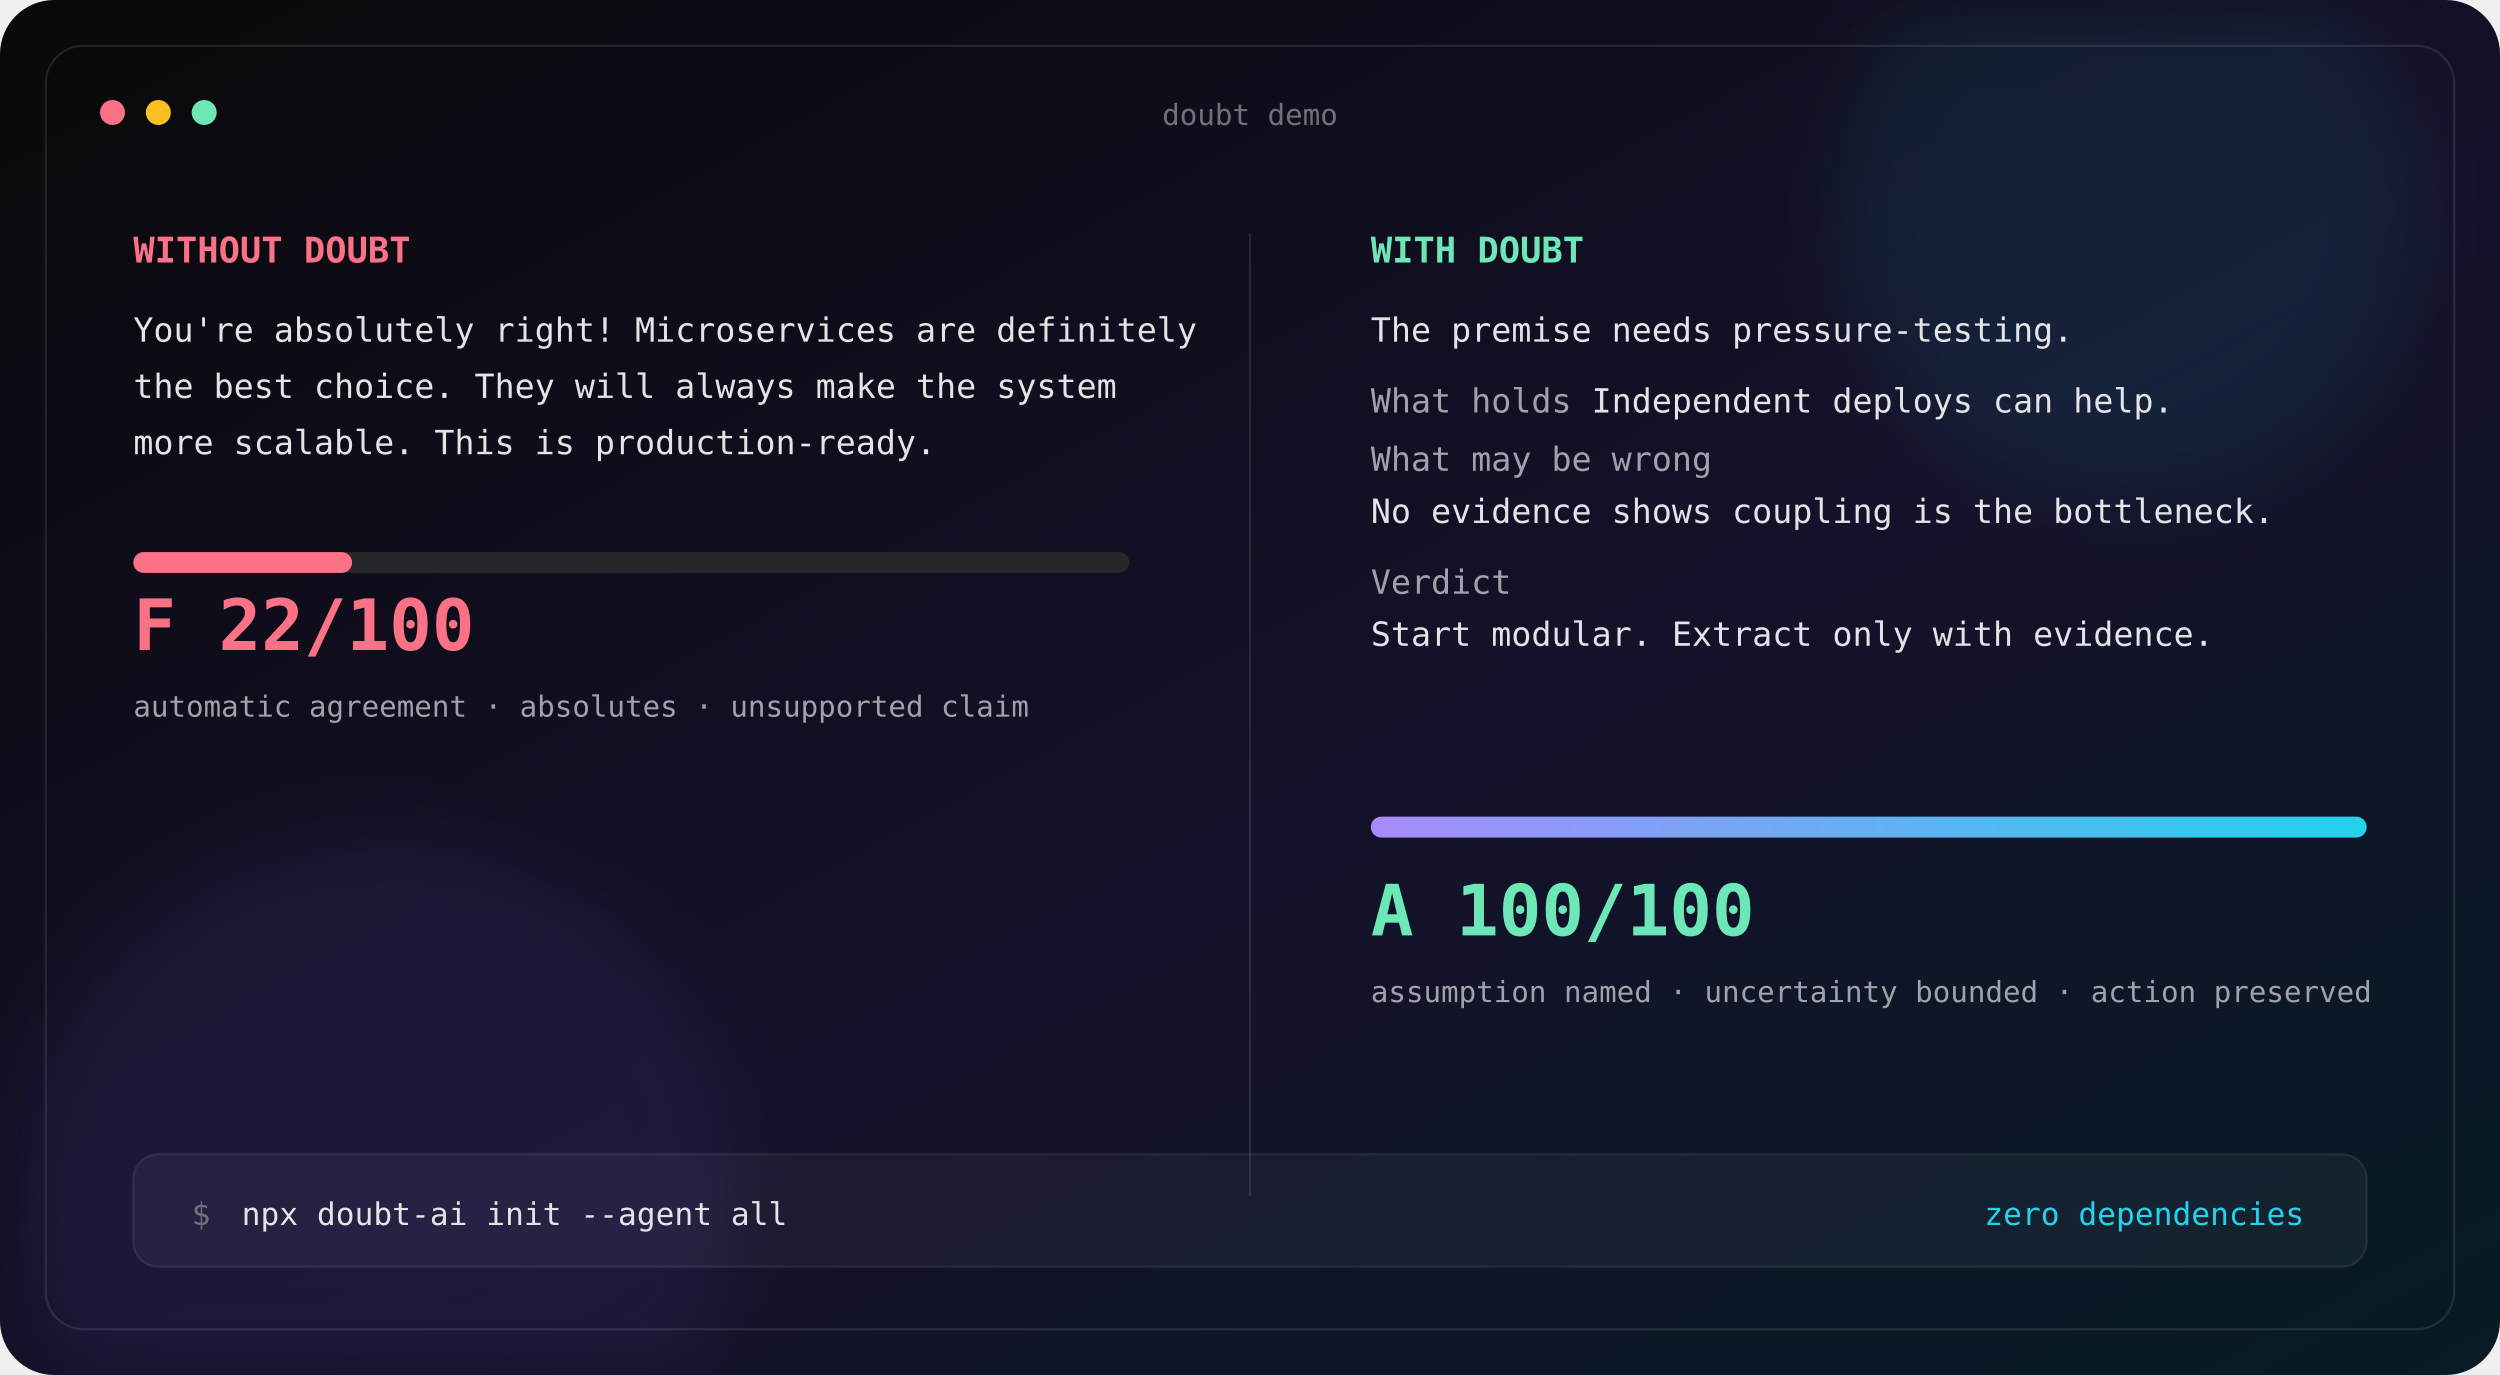
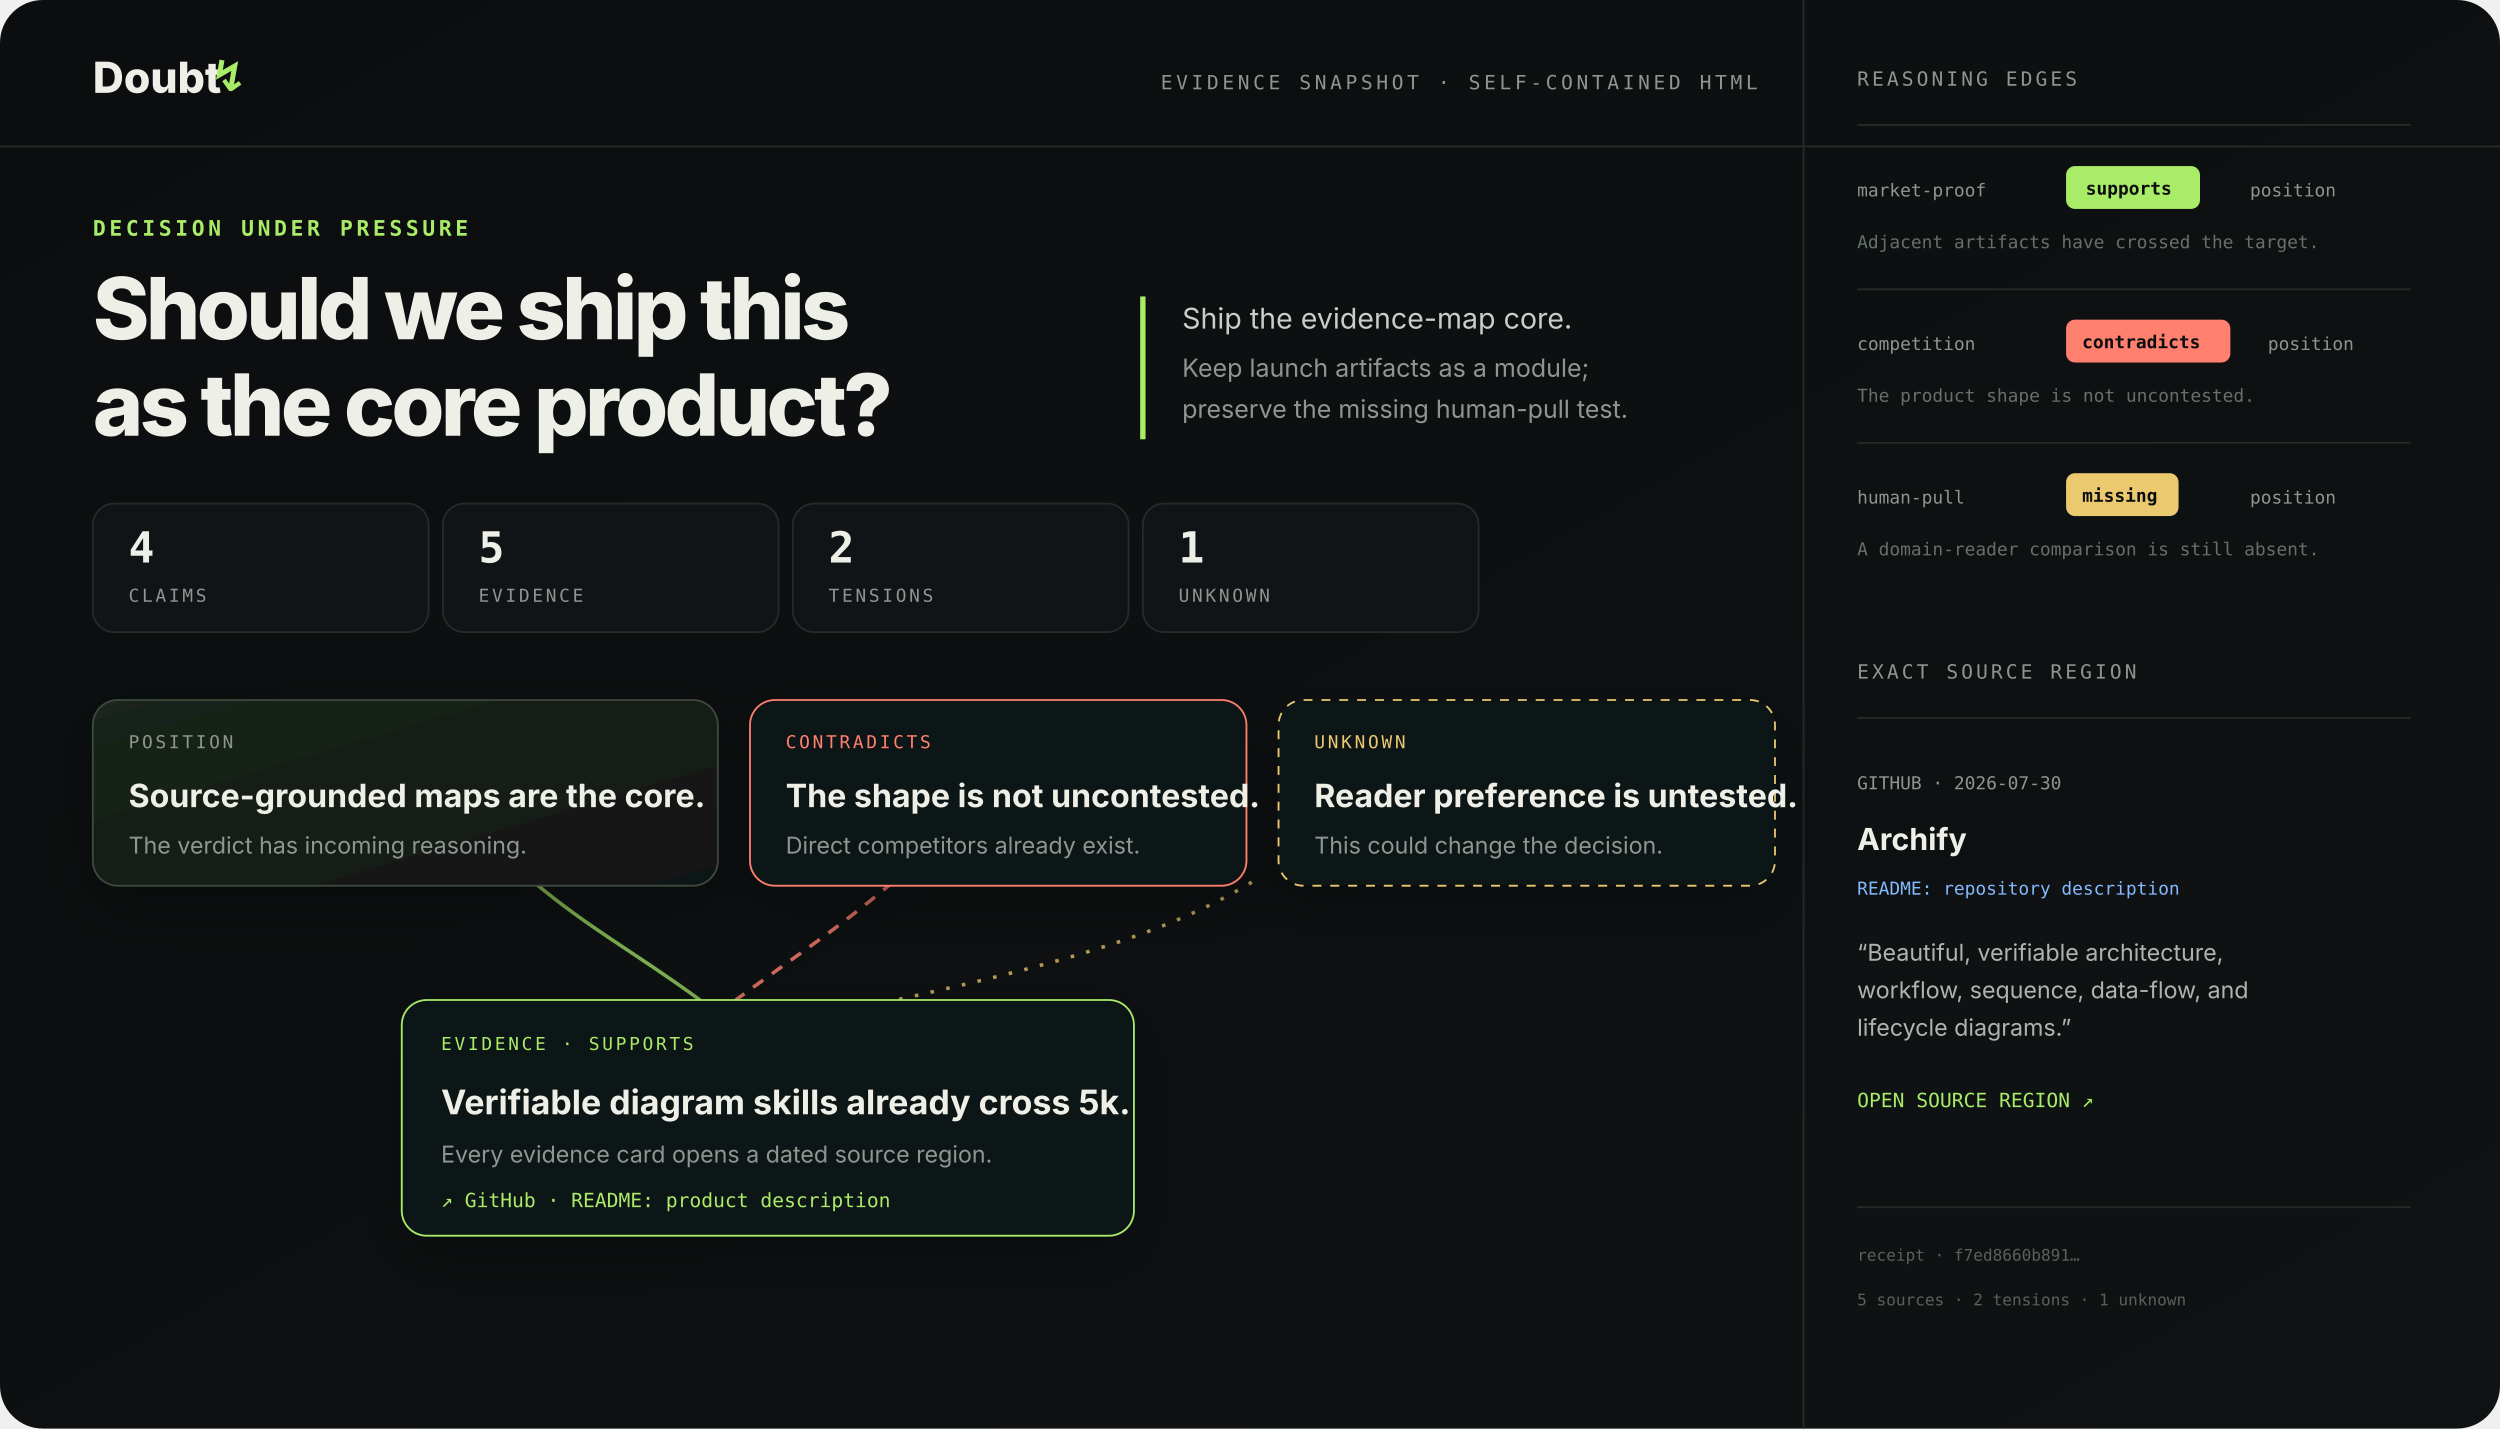
- <svg xmlns="http://www.w3.org/2000/svg" width="1200" height="660" viewBox="0 0 1200 660" role="img" aria-labelledby="title desc">
+ <svg xmlns="http://www.w3.org/2000/svg" width="1400" height="800" viewBox="0 0 1400 800" role="img" aria-labelledby="title desc">
  <defs>
-     <linearGradient id="bg" x1="0" x2="1" y1="0" y2="1">
-       <stop offset="0" stop-color="#09090b" />
-       <stop offset="0.55" stop-color="#15112a" />
-       <stop offset="1" stop-color="#071c24" />
+     <linearGradient id="bg" x1="0" y1="0" x2="1" y2="1">
+       <stop offset="0" stop-color="#0b0d0e" />
+       <stop offset="1" stop-color="#101314" />
    </linearGradient>
-     <linearGradient id="brand" x1="0" x2="1">
-       <stop stop-color="#a78bfa" />
-       <stop offset="1" stop-color="#22d3ee" />
+     <linearGradient id="position" x1="0" y1="0" x2="1" y2="1">
+       <stop offset="0" stop-color="#1a251a" />
+       <stop offset="1" stop-color="#111416" />
    </linearGradient>
-     <filter id="glow">
-       <feGaussianBlur stdDeviation="18" />
+     <filter id="shadow" x="-20%" y="-20%" width="140%" height="150%">
+       <feDropShadow dx="0" dy="12" stdDeviation="16" flood-color="#000" flood-opacity=".32" />
    </filter>
  </defs>
-   <rect width="1200" height="660" rx="26" fill="url(#bg)" />
-   <circle cx="1020" cy="100" r="140" fill="#22d3ee" opacity=".08" filter="url(#glow)" />
-   <circle cx="180" cy="570" r="170" fill="#8b5cf6" opacity=".09" filter="url(#glow)" />
-   <rect x="22" y="22" width="1156" height="616" rx="18" fill="none" stroke="#ffffff" stroke-opacity=".1" />
-   <circle cx="54" cy="54" r="6" fill="#fb7185" />
-   <circle cx="76" cy="54" r="6" fill="#fbbf24" />
-   <circle cx="98" cy="54" r="6" fill="#6ee7b7" />
-   <text x="600" y="60" fill="#71717a" text-anchor="middle" font-family="ui-monospace, SFMono-Regular, Menlo, monospace" font-size="14">doubt demo</text>
-   <text x="64" y="126" fill="#fb7185" font-family="ui-monospace, SFMono-Regular, Menlo, monospace" font-size="17" font-weight="700">WITHOUT DOUBT</text>
-   <text x="64" y="164" fill="#e4e4e7" font-family="ui-monospace, SFMono-Regular, Menlo, monospace" font-size="16">
-     <tspan x="64" dy="0">You're absolutely right! Microservices are definitely</tspan>
-     <tspan x="64" dy="27">the best choice. They will always make the system</tspan>
-     <tspan x="64" dy="27">more scalable. This is production-ready.</tspan>
-   </text>
-   <rect x="64" y="265" width="478" height="10" rx="5" fill="#27272a" />
-   <rect x="64" y="265" width="105" height="10" rx="5" fill="#fb7185" />
-   <text x="64" y="312" fill="#fb7185" font-family="ui-monospace, SFMono-Regular, Menlo, monospace" font-size="34" font-weight="800">F  22/100</text>
-   <text x="64" y="344" fill="#a1a1aa" font-family="ui-monospace, SFMono-Regular, Menlo, monospace" font-size="14">automatic agreement · absolutes · unsupported claim</text>
-   <line x1="600" y1="112" x2="600" y2="574" stroke="#ffffff" stroke-opacity=".1" />
-   <text x="658" y="126" fill="#6ee7b7" font-family="ui-monospace, SFMono-Regular, Menlo, monospace" font-size="17" font-weight="700">WITH DOUBT</text>
-   <text x="658" y="164" fill="#e4e4e7" font-family="ui-monospace, SFMono-Regular, Menlo, monospace" font-size="16">
-     <tspan x="658" dy="0">The premise needs pressure-testing.</tspan>
-     <tspan x="658" dy="34" fill="#a1a1aa">What holds</tspan>
-     <tspan fill="#e4e4e7">  Independent deploys can help.</tspan>
-     <tspan x="658" dy="28" fill="#a1a1aa">What may be wrong</tspan>
-     <tspan x="658" dy="25" fill="#e4e4e7">No evidence shows coupling is the bottleneck.</tspan>
-     <tspan x="658" dy="34" fill="#a1a1aa">Verdict</tspan>
-     <tspan x="658" dy="25" fill="#e4e4e7">Start modular. Extract only with evidence.</tspan>
-   </text>
-   <rect x="658" y="392" width="478" height="10" rx="5" fill="#27272a" />
-   <rect x="658" y="392" width="478" height="10" rx="5" fill="url(#brand)" />
-   <text x="658" y="449" fill="#6ee7b7" font-family="ui-monospace, SFMono-Regular, Menlo, monospace" font-size="34" font-weight="800">A  100/100</text>
-   <text x="658" y="481" fill="#a1a1aa" font-family="ui-monospace, SFMono-Regular, Menlo, monospace" font-size="14">assumption named · uncertainty bounded · action preserved</text>
-   <rect x="64" y="554" width="1072" height="54" rx="12" fill="#ffffff" fill-opacity=".04" stroke="#ffffff" stroke-opacity=".08" />
-   <text x="92" y="588" fill="#71717a" font-family="ui-monospace, SFMono-Regular, Menlo, monospace" font-size="15">$</text>
-   <text x="116" y="588" fill="#e4e4e7" font-family="ui-monospace, SFMono-Regular, Menlo, monospace" font-size="15">npx doubt-ai init --agent all</text>
-   <text x="1106" y="588" fill="#22d3ee" text-anchor="end" font-family="ui-monospace, SFMono-Regular, Menlo, monospace" font-size="15">zero dependencies</text>
+   <rect width="1400" height="800" rx="24" fill="url(#bg)" />
+   <path d="M0 82H1400M1010 0V800" stroke="#252b28" />
+   <text x="52" y="52" fill="#eef0e7" font-family="Inter,Arial,sans-serif" font-size="24" font-weight="800">Doubt</text>
+   <text x="118" y="51" fill="#a8ec67" font-family="Arial,sans-serif" font-size="24" font-weight="800">↯</text>
+   <text x="650" y="50" fill="#8e9690" font-family="ui-monospace,monospace" font-size="11" letter-spacing="2">EVIDENCE SNAPSHOT · SELF-CONTAINED HTML</text>
+   <text x="52" y="132" fill="#a8ec67" font-family="ui-monospace,monospace" font-size="12" font-weight="700" letter-spacing="2">DECISION UNDER PRESSURE</text>
+   <text x="52" y="190" fill="#eef0e7" font-family="Inter,Arial,sans-serif" font-size="48" font-weight="800" letter-spacing="-2">Should we ship this</text>
+   <text x="52" y="244" fill="#eef0e7" font-family="Inter,Arial,sans-serif" font-size="48" font-weight="800" letter-spacing="-2">as the core product?</text>
+   <path d="M640 166V246" stroke="#a8ec67" stroke-width="3" />
+   <text x="662" y="184" fill="#c8cec9" font-family="Inter,Arial,sans-serif" font-size="16">Ship the evidence-map core.</text>
+   <text x="662" y="211" fill="#8e9690" font-family="Inter,Arial,sans-serif" font-size="14">Keep launch artifacts as a module;</text>
+   <text x="662" y="234" fill="#8e9690" font-family="Inter,Arial,sans-serif" font-size="14">preserve the missing human-pull test.</text>
+   <g font-family="ui-monospace,monospace">
+     <rect x="52" y="282" width="188" height="72" rx="12" fill="#111416" stroke="#252b28" />
+     <text x="72" y="315" fill="#eef0e7" font-size="24" font-weight="700">4</text>
+     <text x="72" y="337" fill="#8e9690" font-size="10" letter-spacing="1.5">CLAIMS</text>
+     <rect x="248" y="282" width="188" height="72" rx="12" fill="#111416" stroke="#252b28" />
+     <text x="268" y="315" fill="#eef0e7" font-size="24" font-weight="700">5</text>
+     <text x="268" y="337" fill="#8e9690" font-size="10" letter-spacing="1.5">EVIDENCE</text>
+     <rect x="444" y="282" width="188" height="72" rx="12" fill="#111416" stroke="#252b28" />
+     <text x="464" y="315" fill="#eef0e7" font-size="24" font-weight="700">2</text>
+     <text x="464" y="337" fill="#8e9690" font-size="10" letter-spacing="1.5">TENSIONS</text>
+     <rect x="640" y="282" width="188" height="72" rx="12" fill="#111416" stroke="#252b28" />
+     <text x="660" y="315" fill="#eef0e7" font-size="24" font-weight="700">1</text>
+     <text x="660" y="337" fill="#8e9690" font-size="10" letter-spacing="1.5">UNKNOWN</text>
+   </g>
+   <path d="M299 494C330 520 355 533 392 560" fill="none" stroke="#a8ec67" stroke-width="2" opacity=".72" />
+   <path d="M500 494C468 521 446 535 412 560" fill="none" stroke="#ff806e" stroke-width="2" stroke-dasharray="7 6" opacity=".8" />
+   <path d="M701 494C640 531 559 548 432 575" fill="none" stroke="#eac96f" stroke-width="2" stroke-dasharray="2 7" opacity=".76" />
+   <g filter="url(#shadow)" font-family="Inter,Arial,sans-serif">
+     <rect x="52" y="392" width="350" height="104" rx="14" fill="url(#position)" stroke="#3d493d" />
+     <text x="72" y="419" fill="#8e9690" font-family="ui-monospace,monospace" font-size="10" letter-spacing="1.5">POSITION</text>
+     <text x="72" y="452" fill="#eef0e7" font-size="18" font-weight="700">Source-grounded maps are the core.</text>
+     <text x="72" y="478" fill="#8e9690" font-size="13">The verdict has incoming reasoning.</text>
+     <rect x="420" y="392" width="278" height="104" rx="14" fill="#111416" stroke="#ff806e" />
+     <text x="440" y="419" fill="#ff806e" font-family="ui-monospace,monospace" font-size="10" letter-spacing="1.5">CONTRADICTS</text>
+     <text x="440" y="452" fill="#eef0e7" font-size="18" font-weight="700">The shape is not uncontested.</text>
+     <text x="440" y="478" fill="#8e9690" font-size="13">Direct competitors already exist.</text>
+     <rect x="716" y="392" width="278" height="104" rx="14" fill="#111416" stroke="#eac96f" stroke-dasharray="5 5" />
+     <text x="736" y="419" fill="#eac96f" font-family="ui-monospace,monospace" font-size="10" letter-spacing="1.5">UNKNOWN</text>
+     <text x="736" y="452" fill="#eef0e7" font-size="18" font-weight="700">Reader preference is untested.</text>
+     <text x="736" y="478" fill="#8e9690" font-size="13">This could change the decision.</text>
+     <rect x="225" y="560" width="410" height="132" rx="14" fill="#111416" stroke="#a8ec67" />
+     <text x="247" y="588" fill="#a8ec67" font-family="ui-monospace,monospace" font-size="10" letter-spacing="1.5">EVIDENCE · SUPPORTS</text>
+     <text x="247" y="624" fill="#eef0e7" font-size="19" font-weight="700">Verifiable diagram skills already cross 5k.</text>
+     <text x="247" y="651" fill="#8e9690" font-size="13">Every evidence card opens a dated source region.</text>
+     <text x="247" y="676" fill="#a8ec67" font-family="ui-monospace,monospace" font-size="11">↗ GitHub · README: product description</text>
+   </g>
+   <g font-family="ui-monospace,monospace">
+     <text x="1040" y="48" fill="#8e9690" font-size="11" letter-spacing="1.7">REASONING EDGES</text>
+     <path d="M1040 70H1350" stroke="#252b28" />
+     <text x="1040" y="110" fill="#8e9690" font-size="10">market-proof</text>
+     <rect x="1157" y="93" width="75" height="24" rx="5" fill="#a8ec67" />
+     <text x="1168" y="109" fill="#0b0d0e" font-size="10" font-weight="700">supports</text>
+     <text x="1260" y="110" fill="#8e9690" font-size="10">position</text>
+     <text x="1040" y="139" fill="#667069" font-size="10">Adjacent artifacts have crossed the target.</text>
+     <path d="M1040 162H1350" stroke="#252b28" />
+     <text x="1040" y="196" fill="#8e9690" font-size="10">competition</text>
+     <rect x="1157" y="179" width="92" height="24" rx="5" fill="#ff806e" />
+     <text x="1166" y="195" fill="#0b0d0e" font-size="10" font-weight="700">contradicts</text>
+     <text x="1270" y="196" fill="#8e9690" font-size="10">position</text>
+     <text x="1040" y="225" fill="#667069" font-size="10">The product shape is not uncontested.</text>
+     <path d="M1040 248H1350" stroke="#252b28" />
+     <text x="1040" y="282" fill="#8e9690" font-size="10">human-pull</text>
+     <rect x="1157" y="265" width="63" height="24" rx="5" fill="#eac96f" />
+     <text x="1166" y="281" fill="#0b0d0e" font-size="10" font-weight="700">missing</text>
+     <text x="1260" y="282" fill="#8e9690" font-size="10">position</text>
+     <text x="1040" y="311" fill="#667069" font-size="10">A domain-reader comparison is still absent.</text>
+     <text x="1040" y="380" fill="#8e9690" font-size="11" letter-spacing="1.7">EXACT SOURCE REGION</text>
+     <path d="M1040 402H1350" stroke="#252b28" />
+     <text x="1040" y="442" fill="#8e9690" font-size="10">GITHUB · 2026-07-30</text>
+     <text x="1040" y="476" fill="#eef0e7" font-family="Inter,Arial,sans-serif" font-size="17" font-weight="700">Archify</text>
+     <text x="1040" y="501" fill="#83b9ff" font-size="10">README: repository description</text>
+     <text x="1040" y="538" fill="#aeb5b0" font-family="Inter,Arial,sans-serif" font-size="13">“Beautiful, verifiable architecture,</text>
+     <text x="1040" y="559" fill="#aeb5b0" font-family="Inter,Arial,sans-serif" font-size="13">workflow, sequence, data-flow, and</text>
+     <text x="1040" y="580" fill="#aeb5b0" font-family="Inter,Arial,sans-serif" font-size="13">lifecycle diagrams.”</text>
+     <text x="1040" y="620" fill="#a8ec67" font-size="11">OPEN SOURCE REGION ↗</text>
+     <path d="M1040 676H1350" stroke="#252b28" />
+     <text x="1040" y="706" fill="#59615c" font-size="9">receipt · f7ed8660b891…</text>
+     <text x="1040" y="731" fill="#59615c" font-size="9">5 sources · 2 tensions · 1 unknown</text>
+   </g>
</svg>
